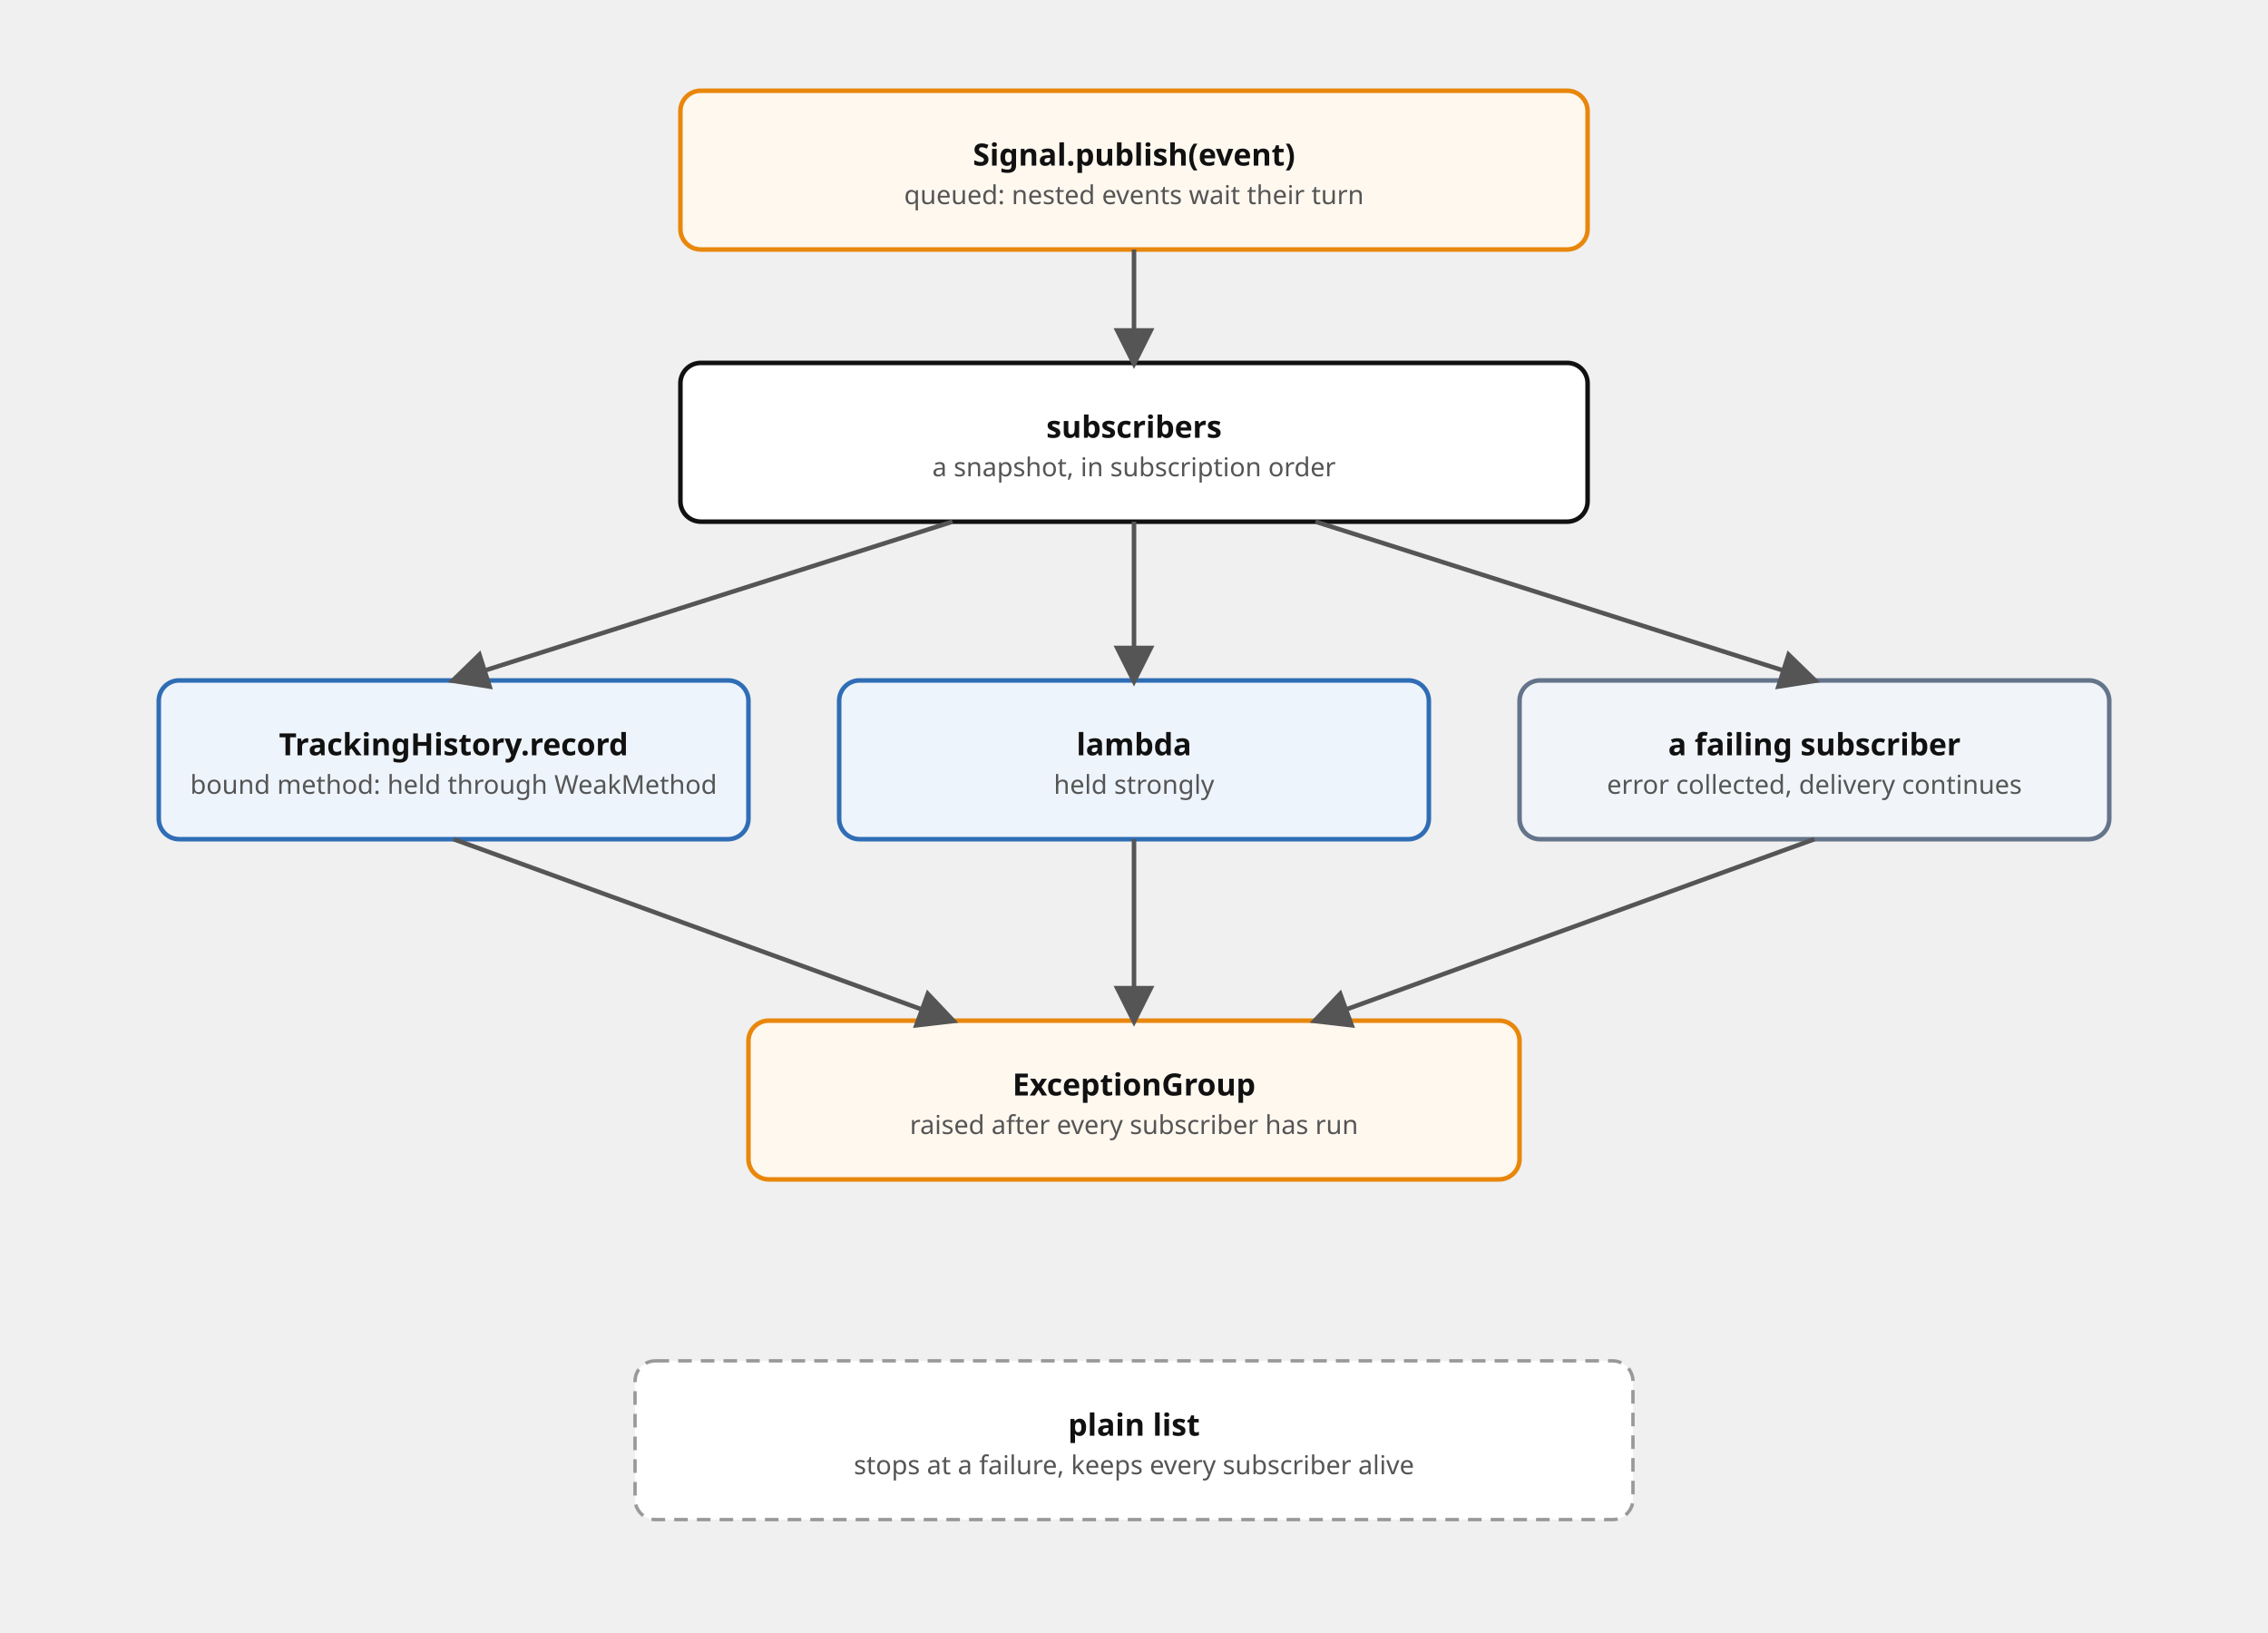
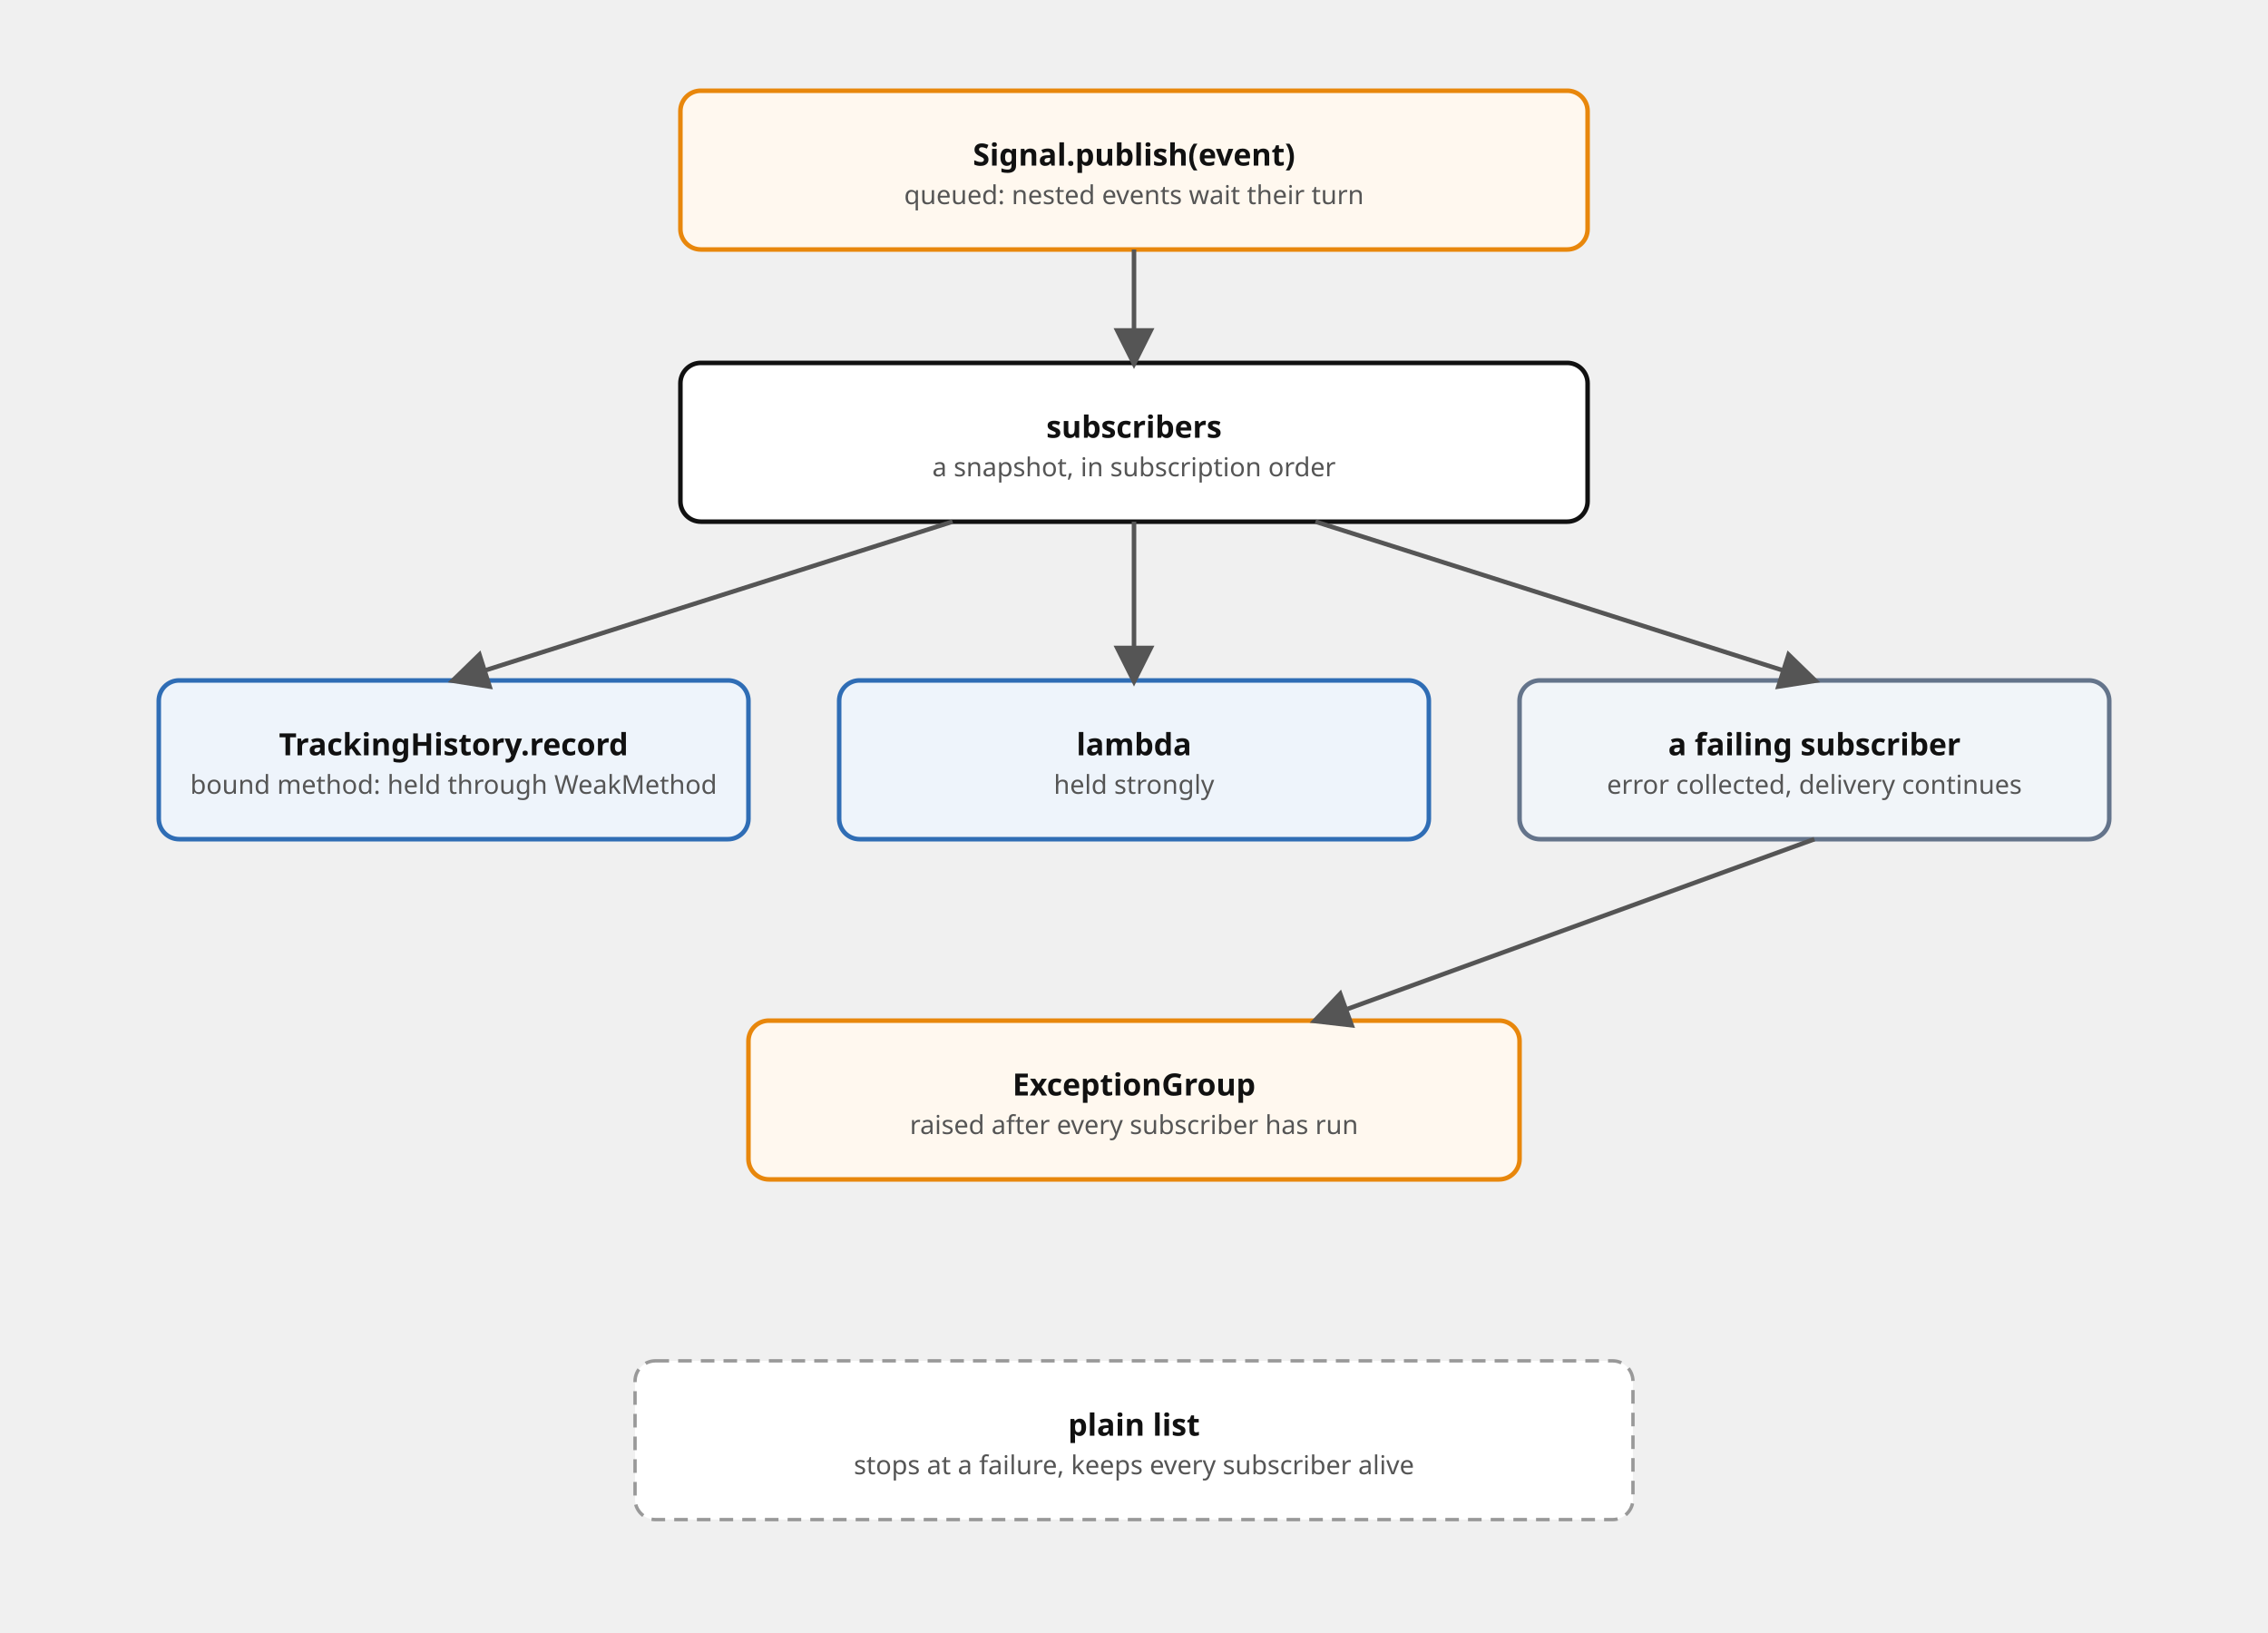
<svg xmlns="http://www.w3.org/2000/svg" viewBox="0 0 1000 720" font-family="'Red Hat Text', system-ui, sans-serif" role="img">
  <defs>
    <marker id="a" viewBox="0 0 10 10" refX="8.5" refY="5" markerWidth="9" markerHeight="9" orient="auto-start-reverse">
      <path d="M0,0 L10,5 L0,10 z" fill="#555" />
    </marker>
    <marker id="am" viewBox="0 0 10 10" refX="8.5" refY="5" markerWidth="9" markerHeight="9" orient="auto-start-reverse">
      <path d="M0,0 L10,5 L0,10 z" fill="#b8650a" />
    </marker>
  </defs>
  <rect x="300" y="40" width="400" height="70" rx="9" fill="#fff8ef" stroke="#e8870c" stroke-width="2" />
  <text x="500.0" y="73.0" font-size="13.5" font-weight="700" fill="#111111" text-anchor="middle">Signal.publish(event)</text>
  <text x="500.0" y="90.0" font-size="11.5" fill="#555555" text-anchor="middle">queued: nested events wait their turn</text>
  <rect x="300" y="160" width="400" height="70" rx="9" fill="#ffffff" stroke="#111111" stroke-width="2" />
  <text x="500.0" y="193.0" font-size="13.5" font-weight="700" fill="#111111" text-anchor="middle">subscribers</text>
  <text x="500.0" y="210.0" font-size="11.5" fill="#555555" text-anchor="middle">a snapshot, in subscription order</text>
  <rect x="70" y="300" width="260" height="70" rx="9" fill="#eef4fb" stroke="#2f6db5" stroke-width="2" />
  <text x="200.0" y="333.0" font-size="13.5" font-weight="700" fill="#111111" text-anchor="middle">TrackingHistory.record</text>
  <text x="200.0" y="350.0" font-size="11.5" fill="#555555" text-anchor="middle">bound method: held through WeakMethod</text>
  <rect x="370" y="300" width="260" height="70" rx="9" fill="#eef4fb" stroke="#2f6db5" stroke-width="2" />
  <text x="500.0" y="333.0" font-size="13.5" font-weight="700" fill="#111111" text-anchor="middle">lambda</text>
  <text x="500.0" y="350.0" font-size="11.5" fill="#555555" text-anchor="middle">held strongly</text>
  <rect x="670" y="300" width="260" height="70" rx="9" fill="#f1f5f9" stroke="#64748b" stroke-width="2" />
  <text x="800.0" y="333.0" font-size="13.5" font-weight="700" fill="#111111" text-anchor="middle">a failing subscriber</text>
  <text x="800.0" y="350.0" font-size="11.5" fill="#555555" text-anchor="middle">error collected, delivery continues</text>
  <rect x="330" y="450" width="340" height="70" rx="9" fill="#fff8ef" stroke="#e8870c" stroke-width="2" />
  <text x="500.0" y="483.0" font-size="13.5" font-weight="700" fill="#111111" text-anchor="middle">ExceptionGroup</text>
  <text x="500.0" y="500.0" font-size="11.5" fill="#555555" text-anchor="middle">raised after every subscriber has run</text>
  <rect x="280" y="600" width="440" height="70" rx="9" fill="#ffffff" stroke="#999999" stroke-width="1.5" stroke-dasharray="6 4" />
  <text x="500.0" y="633.0" font-size="13.5" font-weight="700" fill="#111111" text-anchor="middle">plain list</text>
  <text x="500.0" y="650.0" font-size="11.5" fill="#555555" text-anchor="middle">stops at a failure, keeps every subscriber alive</text>
  <path d="M500,110 L500,160" fill="none" stroke="#555" stroke-width="2" marker-end="url(#a)" />
  <path d="M420,230 L200,300" fill="none" stroke="#555" stroke-width="2" marker-end="url(#a)" />
  <path d="M500,230 L500,300" fill="none" stroke="#555" stroke-width="2" marker-end="url(#a)" />
  <path d="M580,230 L800,300" fill="none" stroke="#555" stroke-width="2" marker-end="url(#a)" />
-   <path d="M200,370 L420,450" fill="none" stroke="#555" stroke-width="2" marker-end="url(#a)" />
-   <path d="M500,370 L500,450" fill="none" stroke="#555" stroke-width="2" marker-end="url(#a)" />
  <path d="M800,370 L580,450" fill="none" stroke="#555" stroke-width="2" marker-end="url(#a)" />
</svg>
